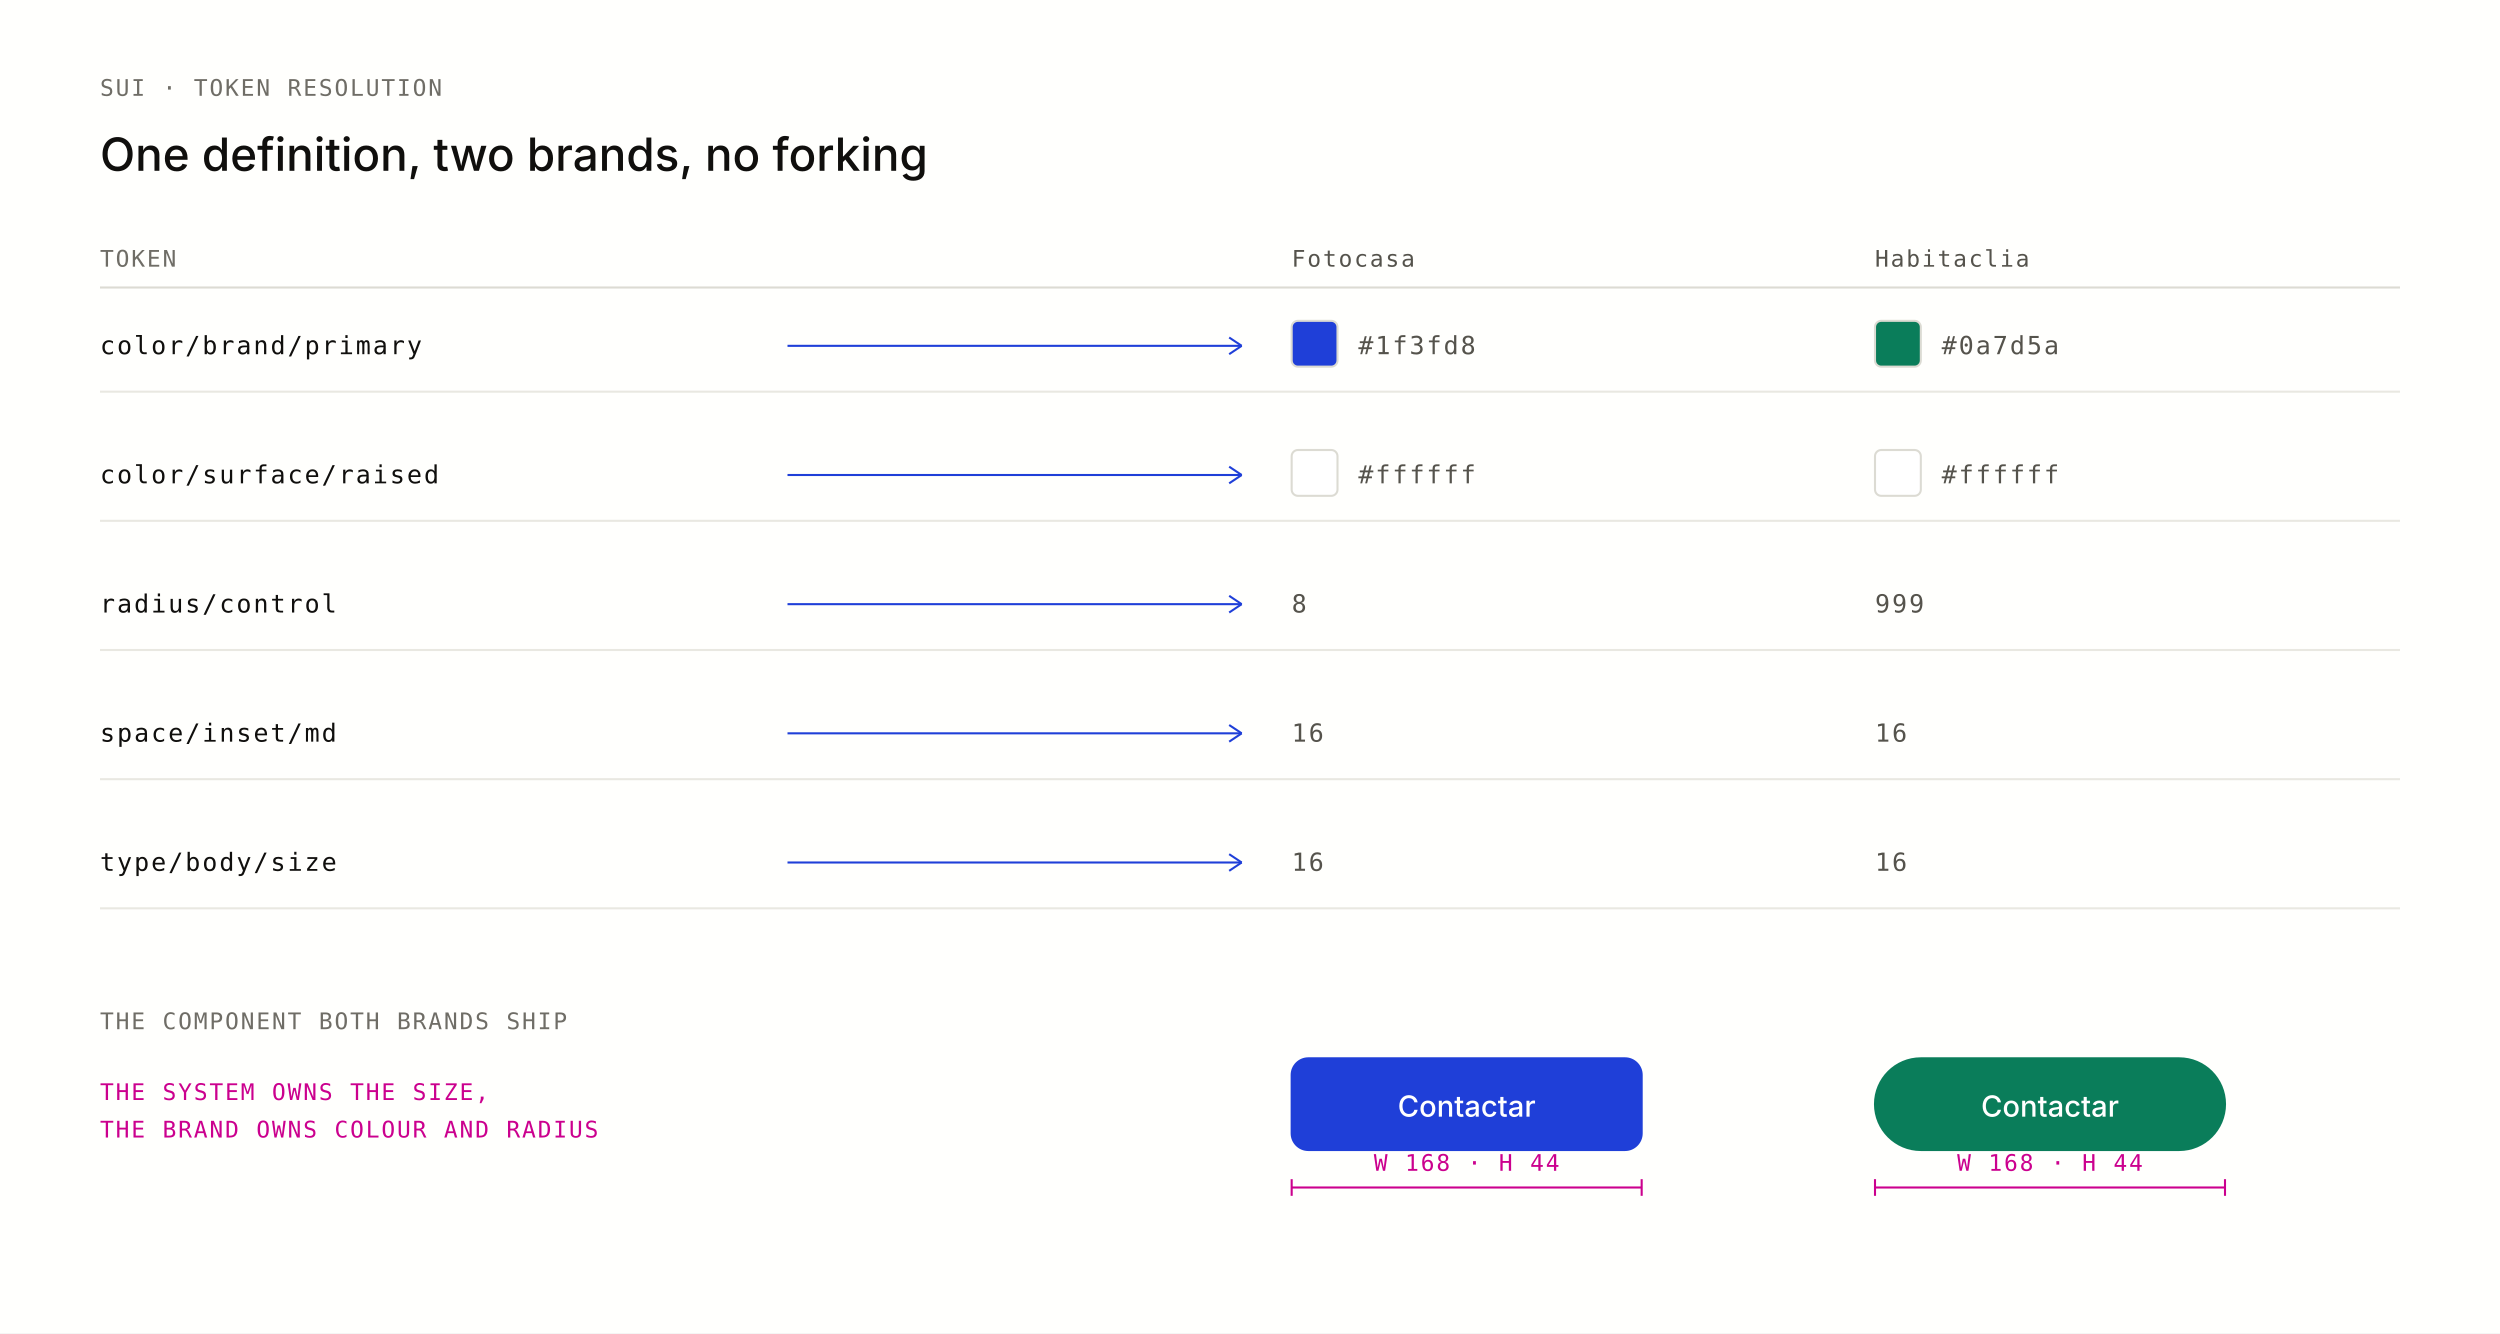
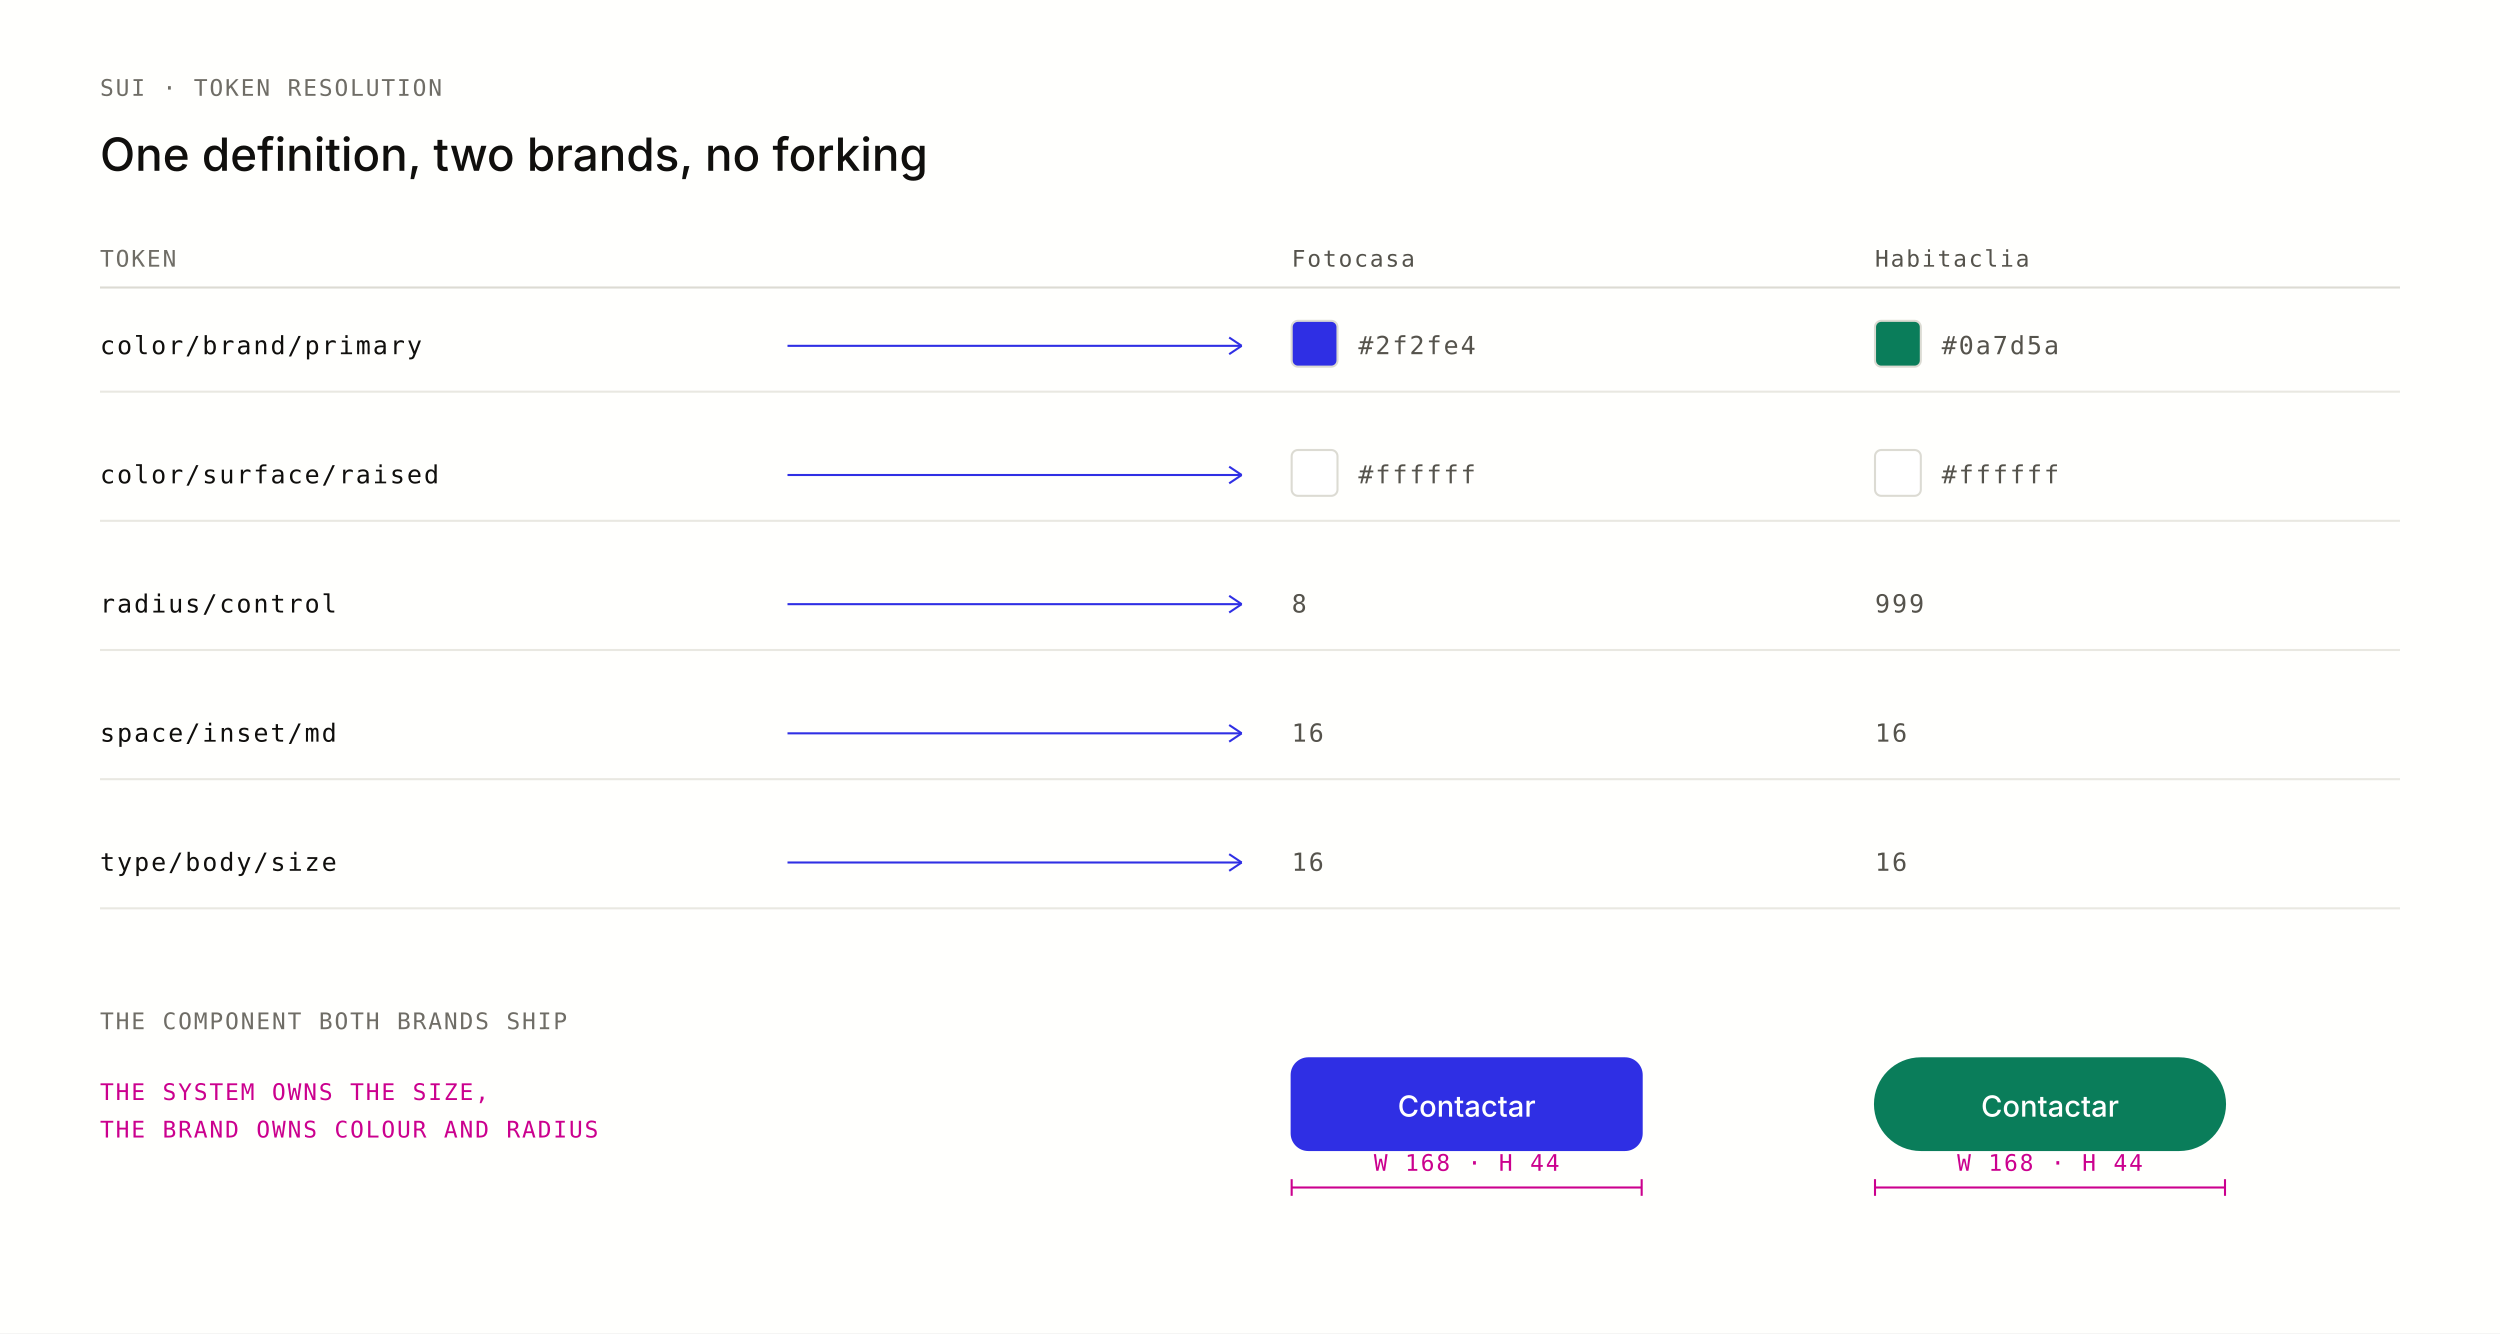
<svg xmlns="http://www.w3.org/2000/svg" viewBox="0 0 1200 640" width="1200" height="640" role="img">
  <rect width="1200" height="640" fill="#fffffd" />
  <text x="48" y="46" font-family="'Geist Mono', ui-monospace, SFMono-Regular, Menlo, monospace" font-size="11" letter-spacing="0.08em" fill="#6f6d66">SUI · TOKEN RESOLUTION</text>
  <text x="48" y="82" font-family="'DM Sans', ui-sans-serif, system-ui, -apple-system, sans-serif" font-size="22" font-weight="500" fill="#100f0d">One definition, two brands, no forking</text>
  <text x="48" y="128" font-family="'Geist Mono', ui-monospace, SFMono-Regular, Menlo, monospace" font-size="11" letter-spacing="0.08em" fill="#6f6d66">TOKEN</text>
  <text x="620" y="128" font-family="'Geist Mono', ui-monospace, SFMono-Regular, Menlo, monospace" font-size="11" letter-spacing="0.08em" fill="#55534c">Fotocasa</text>
  <text x="900" y="128" font-family="'Geist Mono', ui-monospace, SFMono-Regular, Menlo, monospace" font-size="11" letter-spacing="0.08em" fill="#55534c">Habitaclia</text>
  <path d="M48 138L1152 138" stroke="#dcdbd3" stroke-width="1" />
  <text x="48" y="170" font-family="'Geist Mono', ui-monospace, SFMono-Regular, Menlo, monospace" font-size="12" letter-spacing="0.08em" fill="#100f0d">color/brand/primary</text>
  <path d="M48 188L1152 188" stroke="#e9e8e1" stroke-width="1" />
-   <path d="M378 166L596 166" stroke="#1f3fd8" stroke-width="1" />
-   <path d="M596 166L590 162" stroke="#1f3fd8" stroke-width="1" />
-   <path d="M596 166L590 170" stroke="#1f3fd8" stroke-width="1" />
-   <rect x="620" y="154" width="22" height="22" rx="3" fill="#1f3fd8" stroke="#dcdbd3" stroke-width="1" />
-   <text x="652" y="170" font-family="'Geist Mono', ui-monospace, SFMono-Regular, Menlo, monospace" font-size="12" letter-spacing="0.08em" fill="#55534c">#1f3fd8</text>
+   <path d="M378 166L596 166" stroke="#2f2fe4" stroke-width="1" />
+   <path d="M596 166L590 162" stroke="#2f2fe4" stroke-width="1" />
+   <path d="M596 166L590 170" stroke="#2f2fe4" stroke-width="1" />
+   <rect x="620" y="154" width="22" height="22" rx="3" fill="#2f2fe4" stroke="#dcdbd3" stroke-width="1" />
+   <text x="652" y="170" font-family="'Geist Mono', ui-monospace, SFMono-Regular, Menlo, monospace" font-size="12" letter-spacing="0.08em" fill="#55534c">#2f2fe4</text>
  <rect x="900" y="154" width="22" height="22" rx="3" fill="#0a7d5a" stroke="#dcdbd3" stroke-width="1" />
  <text x="932" y="170" font-family="'Geist Mono', ui-monospace, SFMono-Regular, Menlo, monospace" font-size="12" letter-spacing="0.08em" fill="#55534c">#0a7d5a</text>
  <text x="48" y="232" font-family="'Geist Mono', ui-monospace, SFMono-Regular, Menlo, monospace" font-size="12" letter-spacing="0.08em" fill="#100f0d">color/surface/raised</text>
  <path d="M48 250L1152 250" stroke="#e9e8e1" stroke-width="1" />
-   <path d="M378 228L596 228" stroke="#1f3fd8" stroke-width="1" />
-   <path d="M596 228L590 224" stroke="#1f3fd8" stroke-width="1" />
-   <path d="M596 228L590 232" stroke="#1f3fd8" stroke-width="1" />
+   <path d="M378 228L596 228" stroke="#2f2fe4" stroke-width="1" />
+   <path d="M596 228L590 224" stroke="#2f2fe4" stroke-width="1" />
+   <path d="M596 228L590 232" stroke="#2f2fe4" stroke-width="1" />
  <rect x="620" y="216" width="22" height="22" rx="3" fill="#ffffff" stroke="#dcdbd3" stroke-width="1" />
  <text x="652" y="232" font-family="'Geist Mono', ui-monospace, SFMono-Regular, Menlo, monospace" font-size="12" letter-spacing="0.08em" fill="#55534c">#ffffff</text>
  <rect x="900" y="216" width="22" height="22" rx="3" fill="#ffffff" stroke="#dcdbd3" stroke-width="1" />
  <text x="932" y="232" font-family="'Geist Mono', ui-monospace, SFMono-Regular, Menlo, monospace" font-size="12" letter-spacing="0.08em" fill="#55534c">#ffffff</text>
  <text x="48" y="294" font-family="'Geist Mono', ui-monospace, SFMono-Regular, Menlo, monospace" font-size="12" letter-spacing="0.08em" fill="#100f0d">radius/control</text>
  <path d="M48 312L1152 312" stroke="#e9e8e1" stroke-width="1" />
-   <path d="M378 290L596 290" stroke="#1f3fd8" stroke-width="1" />
-   <path d="M596 290L590 286" stroke="#1f3fd8" stroke-width="1" />
-   <path d="M596 290L590 294" stroke="#1f3fd8" stroke-width="1" />
+   <path d="M378 290L596 290" stroke="#2f2fe4" stroke-width="1" />
+   <path d="M596 290L590 286" stroke="#2f2fe4" stroke-width="1" />
+   <path d="M596 290L590 294" stroke="#2f2fe4" stroke-width="1" />
  <text x="620" y="294" font-family="'Geist Mono', ui-monospace, SFMono-Regular, Menlo, monospace" font-size="12" letter-spacing="0.08em" fill="#55534c">8</text>
  <text x="900" y="294" font-family="'Geist Mono', ui-monospace, SFMono-Regular, Menlo, monospace" font-size="12" letter-spacing="0.08em" fill="#55534c">999</text>
  <text x="48" y="356" font-family="'Geist Mono', ui-monospace, SFMono-Regular, Menlo, monospace" font-size="12" letter-spacing="0.08em" fill="#100f0d">space/inset/md</text>
  <path d="M48 374L1152 374" stroke="#e9e8e1" stroke-width="1" />
-   <path d="M378 352L596 352" stroke="#1f3fd8" stroke-width="1" />
-   <path d="M596 352L590 348" stroke="#1f3fd8" stroke-width="1" />
-   <path d="M596 352L590 356" stroke="#1f3fd8" stroke-width="1" />
+   <path d="M378 352L596 352" stroke="#2f2fe4" stroke-width="1" />
+   <path d="M596 352L590 348" stroke="#2f2fe4" stroke-width="1" />
+   <path d="M596 352L590 356" stroke="#2f2fe4" stroke-width="1" />
  <text x="620" y="356" font-family="'Geist Mono', ui-monospace, SFMono-Regular, Menlo, monospace" font-size="12" letter-spacing="0.08em" fill="#55534c">16</text>
  <text x="900" y="356" font-family="'Geist Mono', ui-monospace, SFMono-Regular, Menlo, monospace" font-size="12" letter-spacing="0.08em" fill="#55534c">16</text>
  <text x="48" y="418" font-family="'Geist Mono', ui-monospace, SFMono-Regular, Menlo, monospace" font-size="12" letter-spacing="0.08em" fill="#100f0d">type/body/size</text>
  <path d="M48 436L1152 436" stroke="#e9e8e1" stroke-width="1" />
-   <path d="M378 414L596 414" stroke="#1f3fd8" stroke-width="1" />
-   <path d="M596 414L590 410" stroke="#1f3fd8" stroke-width="1" />
-   <path d="M596 414L590 418" stroke="#1f3fd8" stroke-width="1" />
+   <path d="M378 414L596 414" stroke="#2f2fe4" stroke-width="1" />
+   <path d="M596 414L590 410" stroke="#2f2fe4" stroke-width="1" />
+   <path d="M596 414L590 418" stroke="#2f2fe4" stroke-width="1" />
  <text x="620" y="418" font-family="'Geist Mono', ui-monospace, SFMono-Regular, Menlo, monospace" font-size="12" letter-spacing="0.08em" fill="#55534c">16</text>
  <text x="900" y="418" font-family="'Geist Mono', ui-monospace, SFMono-Regular, Menlo, monospace" font-size="12" letter-spacing="0.08em" fill="#55534c">16</text>
  <text x="48" y="494" font-family="'Geist Mono', ui-monospace, SFMono-Regular, Menlo, monospace" font-size="11" letter-spacing="0.08em" fill="#6f6d66">THE COMPONENT BOTH BRANDS SHIP</text>
-   <rect x="620" y="508" width="168" height="44" rx="8" fill="#1f3fd8" stroke="#1f3fd8" stroke-width="1" />
+   <rect x="620" y="508" width="168" height="44" rx="8" fill="#2f2fe4" stroke="#2f2fe4" stroke-width="1" />
  <text x="704" y="536" font-family="'DM Sans', ui-sans-serif, system-ui, -apple-system, sans-serif" font-size="14" font-weight="500" fill="#ffffff" text-anchor="middle">Contactar</text>
  <rect x="900" y="508" width="168" height="44" rx="22" fill="#0a7d5a" stroke="#0a7d5a" stroke-width="1" />
  <text x="984" y="536" font-family="'DM Sans', ui-sans-serif, system-ui, -apple-system, sans-serif" font-size="14" font-weight="500" fill="#ffffff" text-anchor="middle">Contactar</text>
  <path d="M620 570L788 570" stroke="#cb008e" stroke-width="1" />
  <path d="M620 566L620 574" stroke="#cb008e" stroke-width="1" />
  <path d="M788 566L788 574" stroke="#cb008e" stroke-width="1" />
  <text x="704" y="562" font-family="'Geist Mono', ui-monospace, SFMono-Regular, Menlo, monospace" font-size="11" letter-spacing="0.08em" fill="#cb008e" text-anchor="middle">W 168 · H 44</text>
  <path d="M900 570L1068 570" stroke="#cb008e" stroke-width="1" />
  <path d="M900 566L900 574" stroke="#cb008e" stroke-width="1" />
  <path d="M1068 566L1068 574" stroke="#cb008e" stroke-width="1" />
  <text x="984" y="562" font-family="'Geist Mono', ui-monospace, SFMono-Regular, Menlo, monospace" font-size="11" letter-spacing="0.08em" fill="#cb008e" text-anchor="middle">W 168 · H 44</text>
  <text x="48" y="528" font-family="'Geist Mono', ui-monospace, SFMono-Regular, Menlo, monospace" font-size="11" letter-spacing="0.08em" fill="#cb008e">THE SYSTEM OWNS THE SIZE,</text>
  <text x="48" y="546" font-family="'Geist Mono', ui-monospace, SFMono-Regular, Menlo, monospace" font-size="11" letter-spacing="0.08em" fill="#cb008e">THE BRAND OWNS COLOUR AND RADIUS</text>
</svg>
